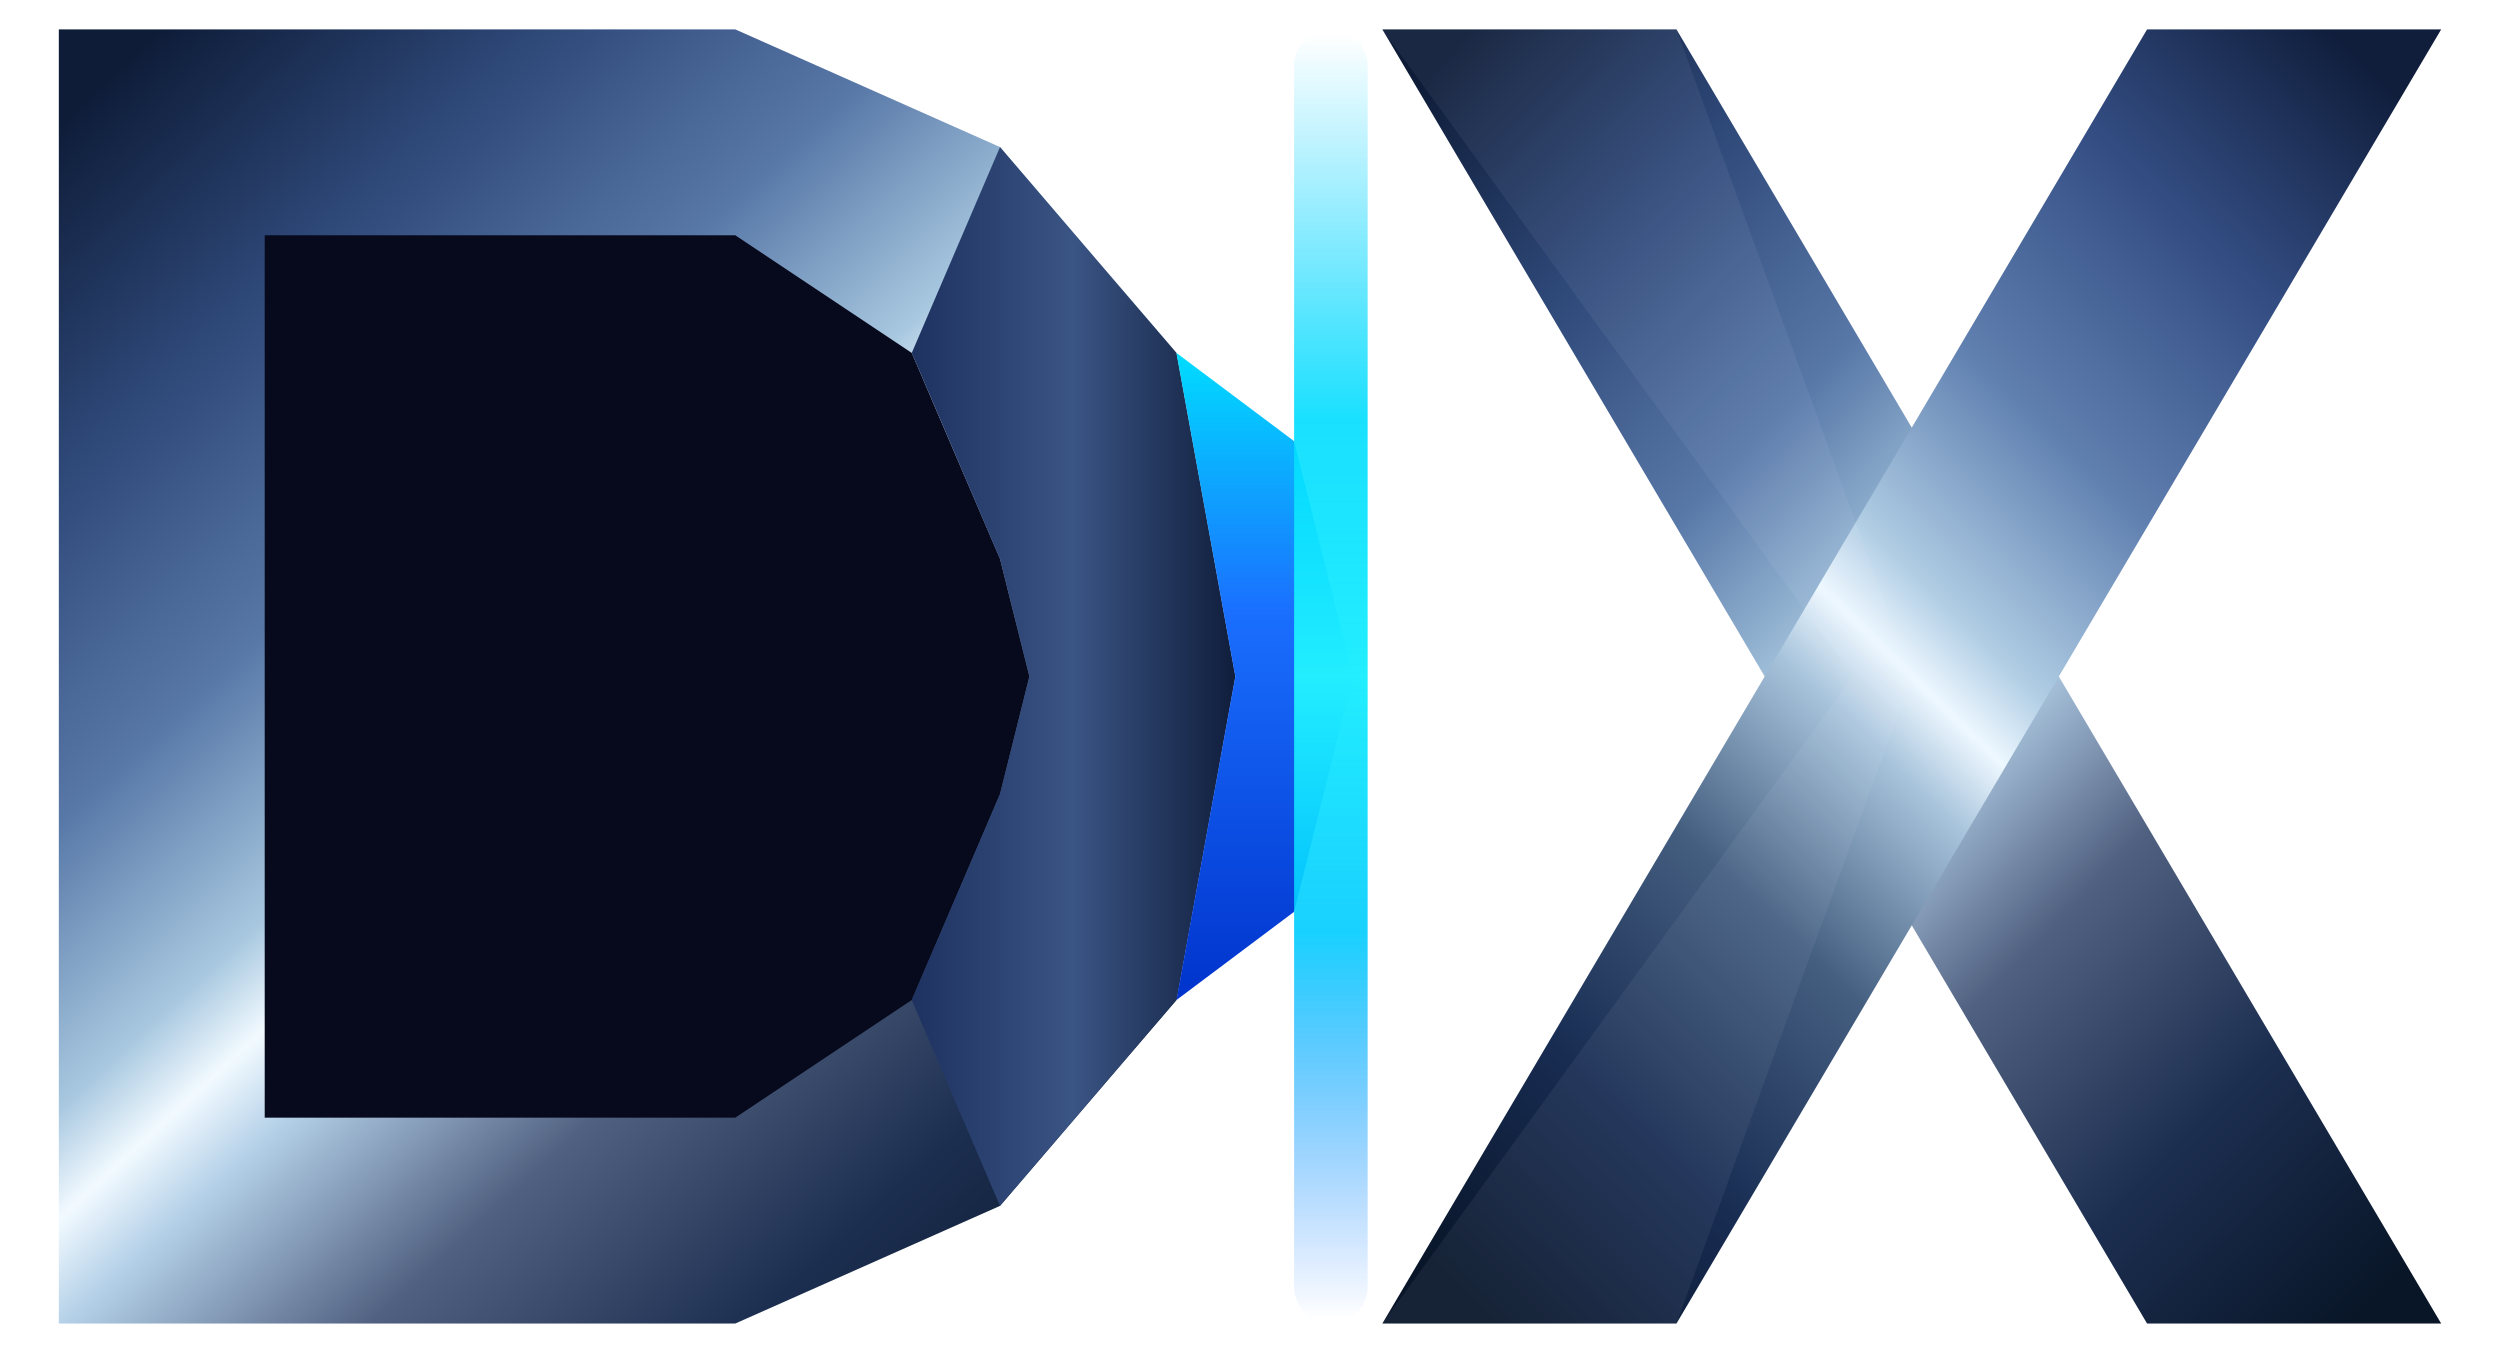
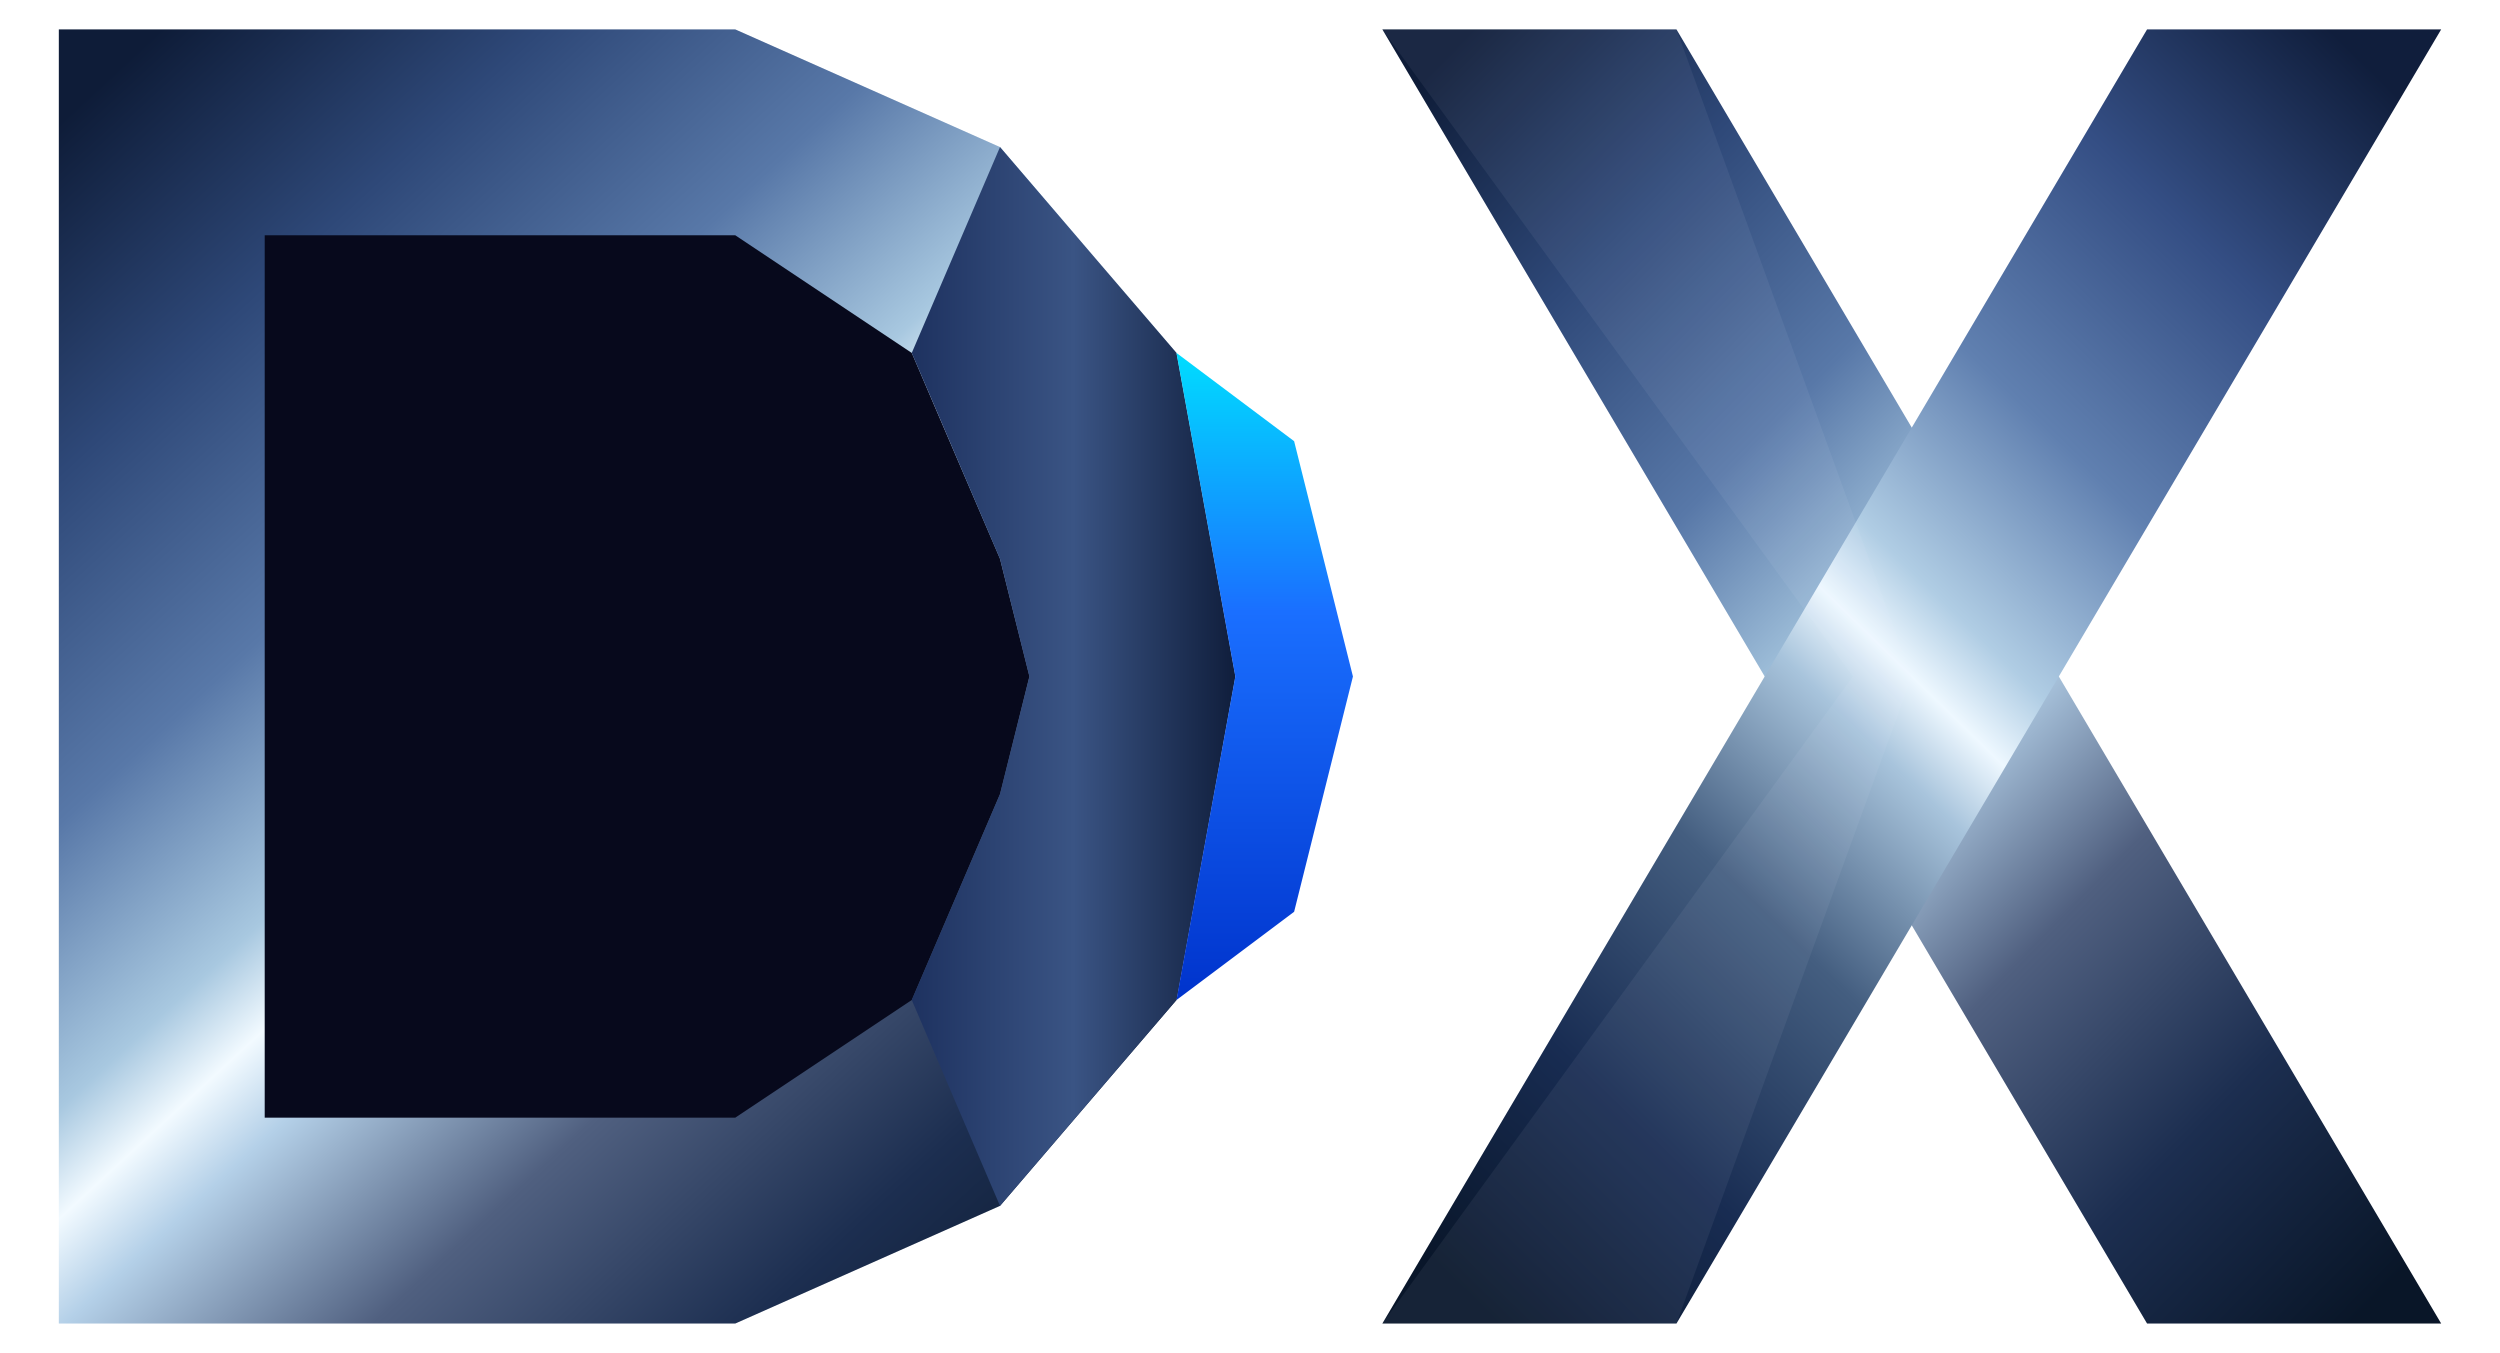
<svg xmlns="http://www.w3.org/2000/svg" viewBox="0 0 170 92" fill="none" role="img" aria-label="DREXONYX GROUP DX monogram mark">
  <defs>
    <linearGradient id="dg-chrome" x1="0.08" y1="0" x2="0.92" y2="1">
      <stop offset="0%" stop-color="#0E1C38" />
      <stop offset="16%" stop-color="#2E4878" />
      <stop offset="32%" stop-color="#5878A8" />
      <stop offset="45%" stop-color="#A8C8E0" />
      <stop offset="50%" stop-color="#F2FAFF" />
      <stop offset="55%" stop-color="#B4D0E8" />
      <stop offset="68%" stop-color="#506080" />
      <stop offset="84%" stop-color="#1C2E50" />
      <stop offset="100%" stop-color="#091628" />
    </linearGradient>
    <linearGradient id="dg-chrome-x" x1="0.9" y1="0" x2="0.1" y2="1">
      <stop offset="0%" stop-color="#101E3C" />
      <stop offset="16%" stop-color="#344E84" />
      <stop offset="32%" stop-color="#6080B0" />
      <stop offset="45%" stop-color="#B0CDE4" />
      <stop offset="50%" stop-color="#EEF8FF" />
      <stop offset="55%" stop-color="#A8C4DC" />
      <stop offset="68%" stop-color="#445E80" />
      <stop offset="84%" stop-color="#182C52" />
      <stop offset="100%" stop-color="#09162A" />
    </linearGradient>
    <linearGradient id="dg-blue-accent" x1="0" y1="0" x2="0" y2="1">
      <stop offset="0%" stop-color="#00DDFF" />
      <stop offset="40%" stop-color="#1A6FFF" />
      <stop offset="100%" stop-color="#0033CC" />
    </linearGradient>
-     <linearGradient id="dg-blue-sweep" x1="0" y1="0" x2="0" y2="1">
-       <stop offset="0%" stop-color="#00CCFF" stop-opacity="0" />
-       <stop offset="30%" stop-color="#00DDFF" stop-opacity="0.9" />
-       <stop offset="50%" stop-color="#22EEFF" stop-opacity="1" />
-       <stop offset="70%" stop-color="#00CCFF" stop-opacity="0.9" />
-       <stop offset="100%" stop-color="#0066FF" stop-opacity="0" />
-     </linearGradient>
    <linearGradient id="dg-inner-edge" x1="0" y1="0.5" x2="1" y2="0.5">
      <stop offset="0%" stop-color="#1E3260" />
      <stop offset="50%" stop-color="#3A5484" />
      <stop offset="100%" stop-color="#101E3C" />
    </linearGradient>
  </defs>
  <path d="M4,2 L50,2 L68,10 L80,24 L84,46 L80,68 L68,82 L50,90 L4,90 Z" fill="url(#dg-chrome)" />
  <path d="M18,16 L50,16 L62,24 L68,38 L70,46 L68,54 L62,68 L50,76 L18,76 Z" fill="#07091C" />
  <path d="M62,24 L68,10 L80,24 L84,46 L80,68 L68,82 L62,68 L68,54 L70,46 L68,38 Z" fill="url(#dg-inner-edge)" />
  <path d="M80,24 L88,30 L92,46 L88,62 L80,68 L84,46 Z" fill="url(#dg-blue-accent)" opacity="1.0" />
-   <rect x="88" y="2" width="5" height="88" rx="2.5" fill="url(#dg-blue-sweep)" />
  <path d="M94,2 L114,2 L166,90 L146,90 Z" fill="url(#dg-chrome)" />
  <path d="M146,2 L166,2 L114,90 L94,90 Z" fill="url(#dg-chrome-x)" />
  <path d="M114,2 L130,46 L114,90 L94,90 L126,46 L94,2 Z" fill="#E8F4FF" opacity="0.06" />
</svg>
